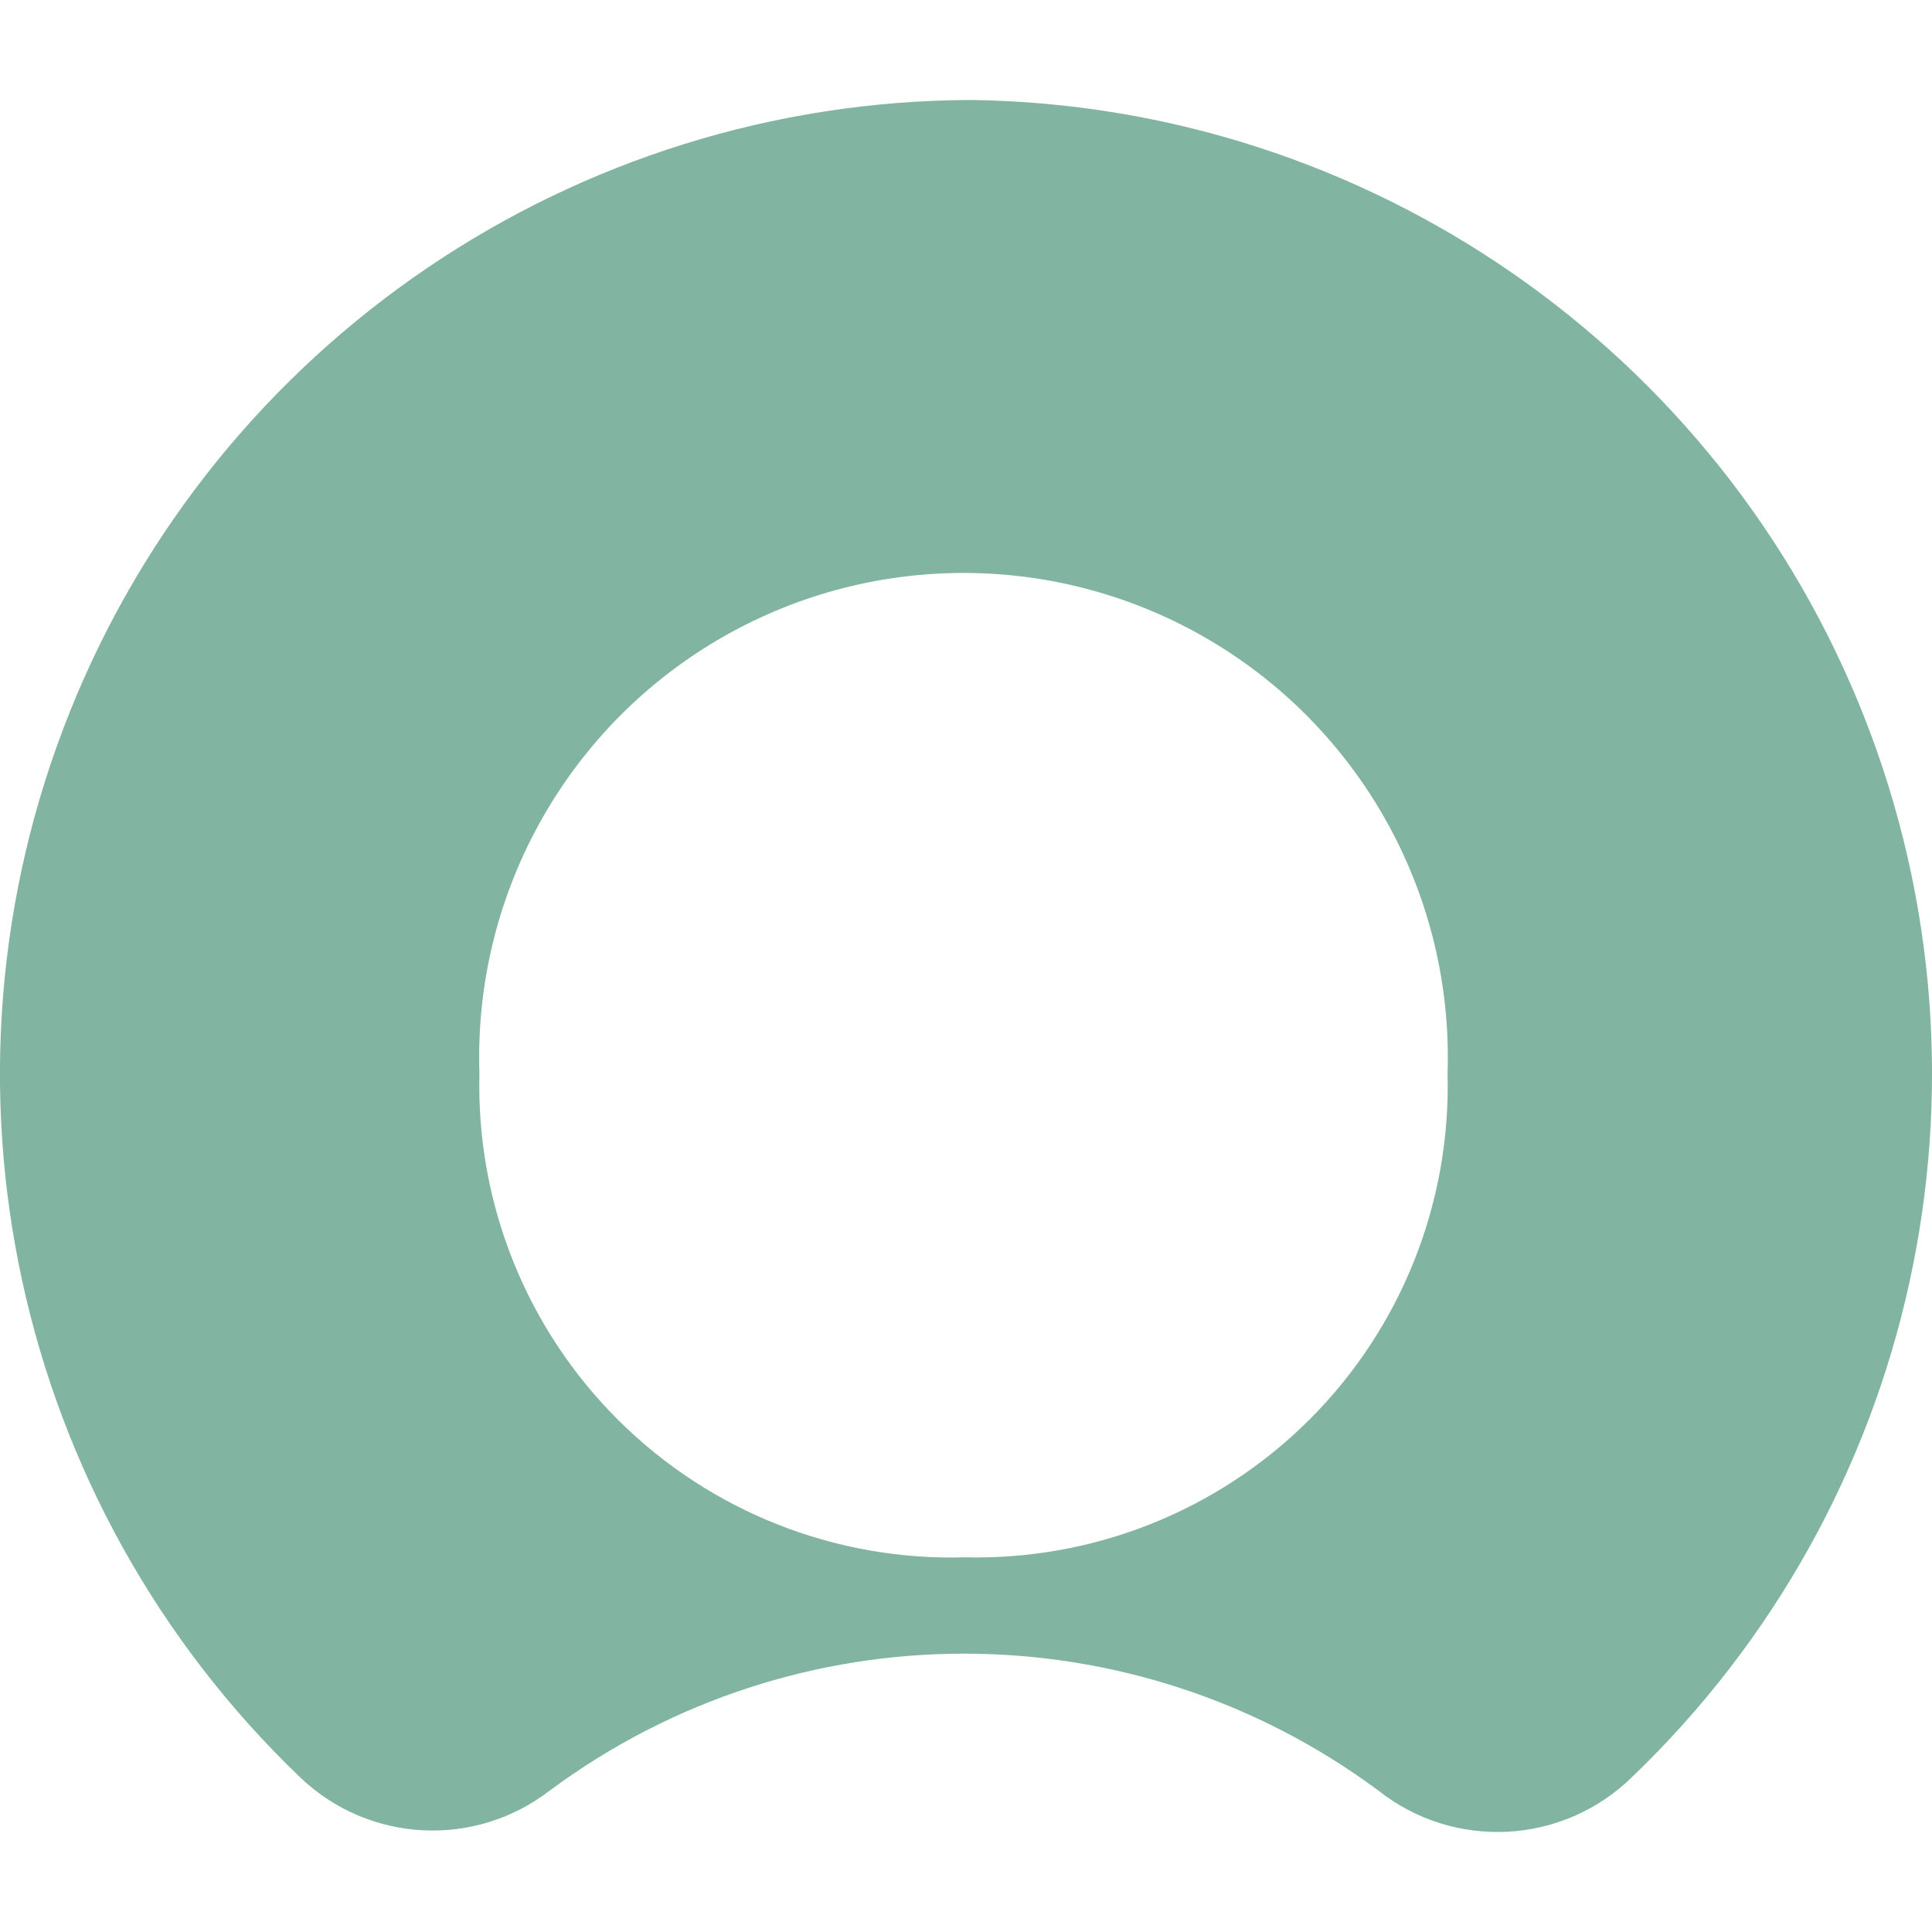
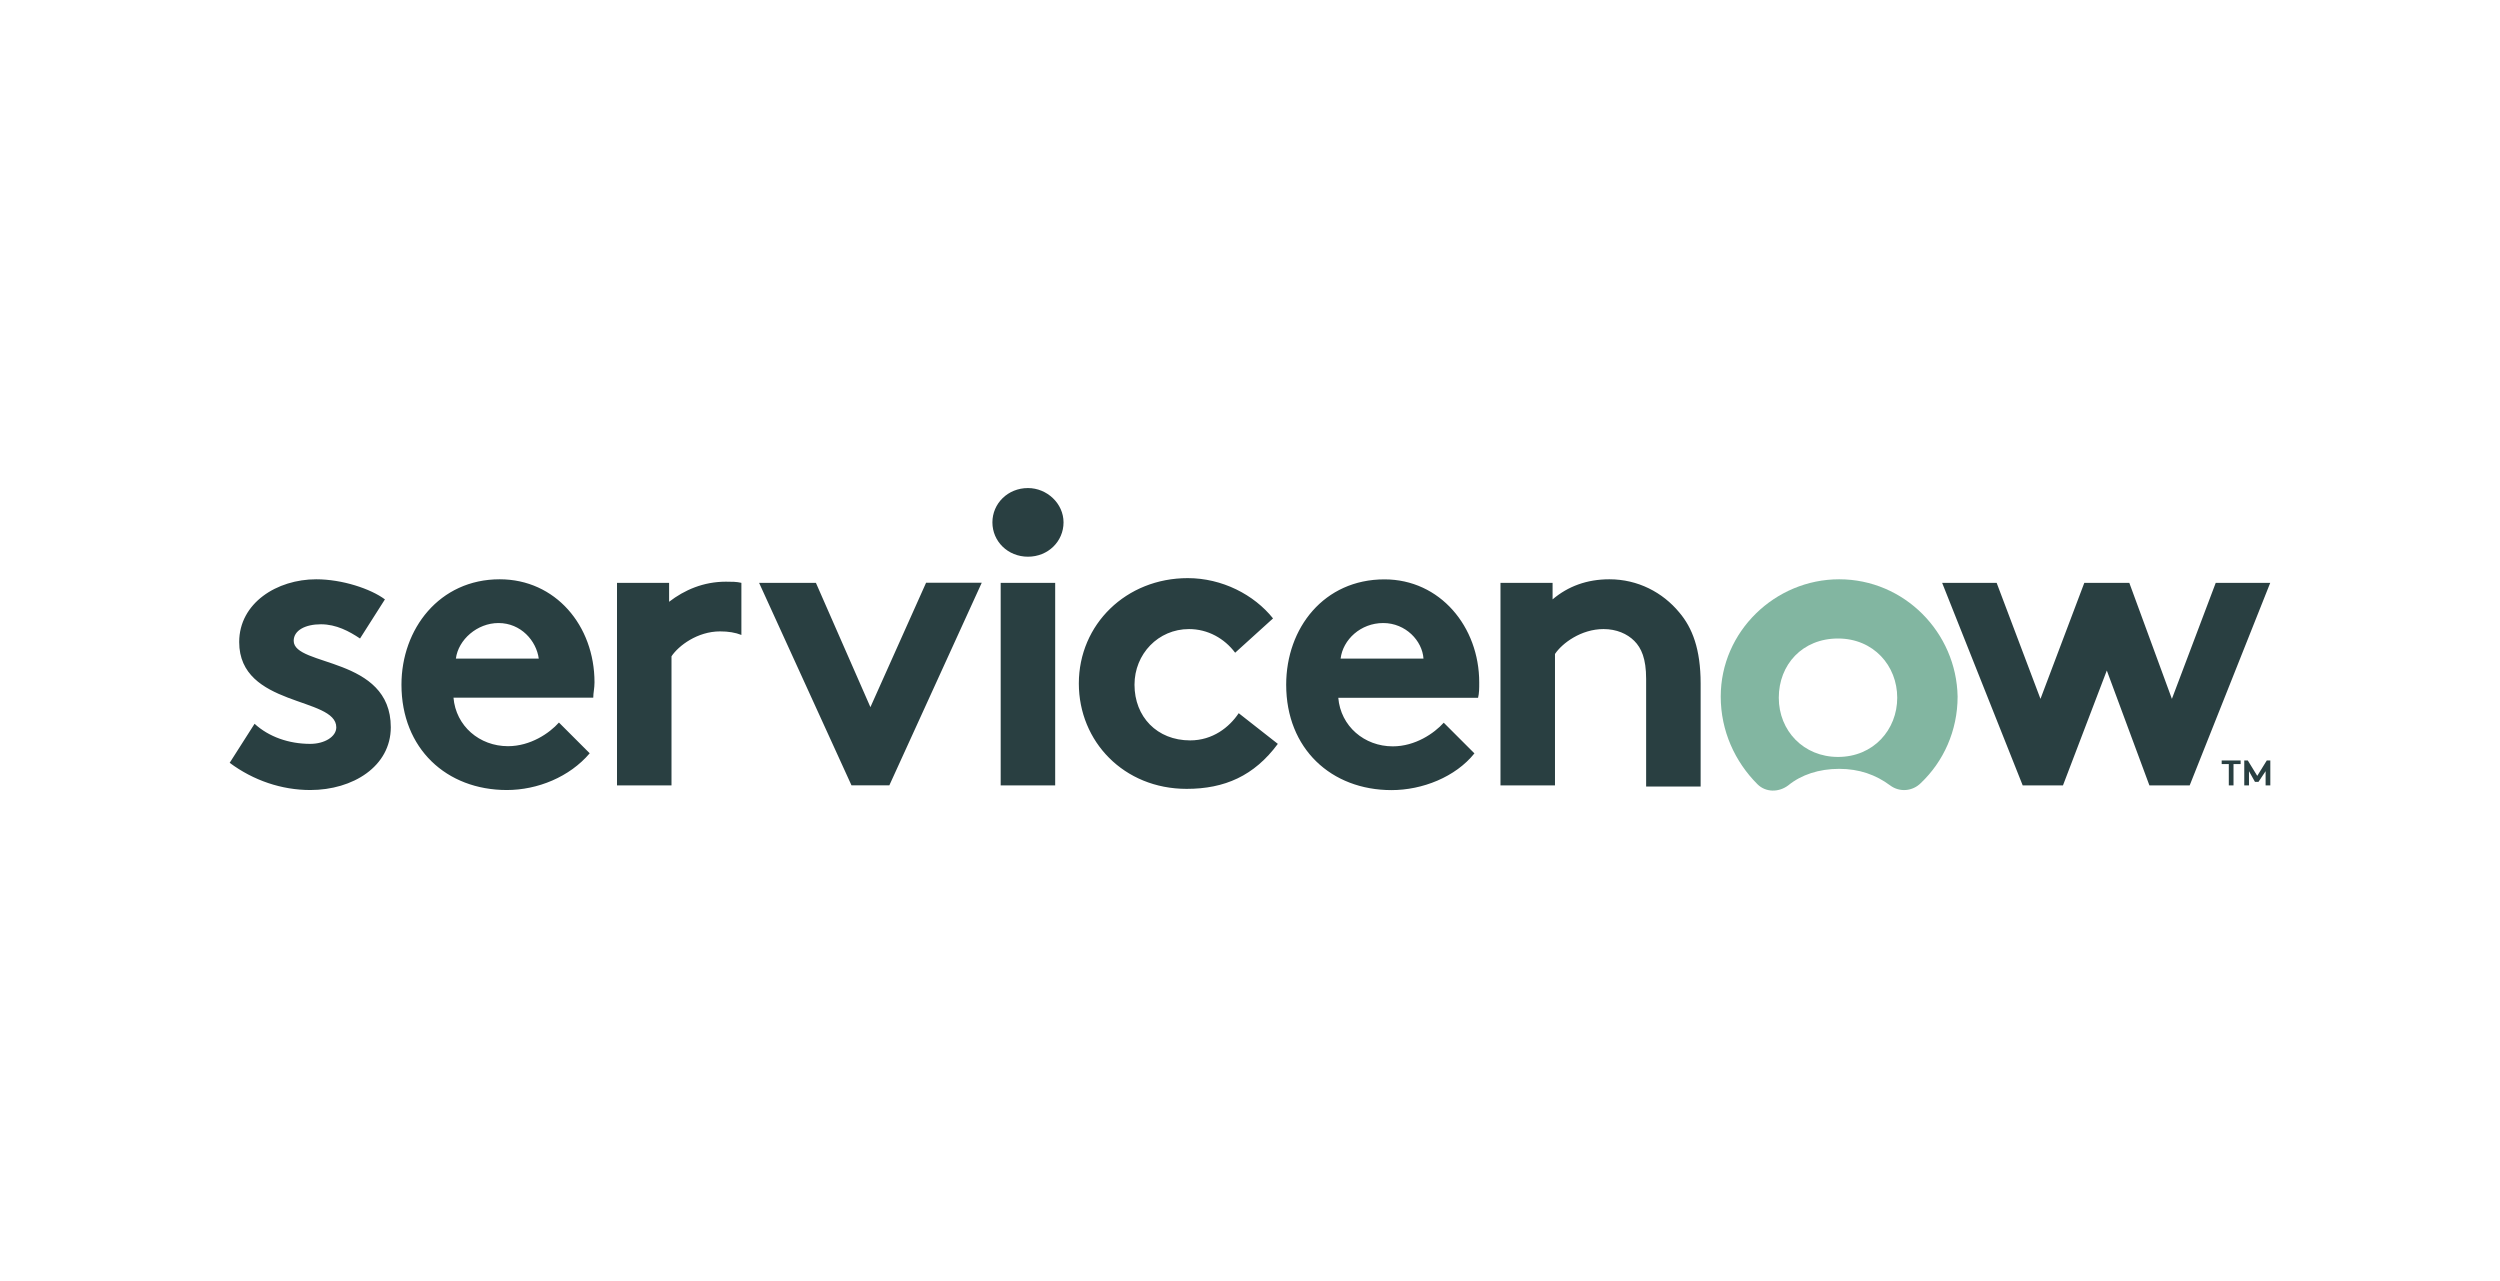
- <svg xmlns="http://www.w3.org/2000/svg" width="64" height="64">
-   <path d="M32.195 3.312A32.267 32.267 0 0 0 9.949 58.883a6.346 6.346 0 0 0 8.264.43 23.035 23.035 0 0 1 27.445 0 6.364 6.364 0 0 0 8.389-.43A32.267 32.267 0 0 0 32.195 3.312m-.18 48.275a15.632 15.632 0 0 1-16.133-16.026 16.044 16.044 0 1 1 32.07 0 15.614 15.614 0 0 1-16.026 16.026" fill-rule="evenodd" fill="#81b5a1" />
+ <svg xmlns="http://www.w3.org/2000/svg" version="1.1" id="katman_1" x="0px" y="0px" viewBox="0 0 3022.7 1548.3" style="enable-background:new 0 0 3022.7 1548.3;" xml:space="preserve">
+   <style type="text/css">
+ 	.st0{fill-rule:evenodd;clip-rule:evenodd;fill:#293F41;}
+ 	.st1{fill-rule:evenodd;clip-rule:evenodd;fill:#82B6A1;}
+ 	.st2{fill:#293F41;}
+ </style>
+   <g>
+     <path class="st0" d="M877.7,703.3c-27.2,0-50.1,10-68.7,24.3v-22.9h-63v244.9h65.9V793.5c8.6-12.9,31.5-30.1,58.7-30.1   c10,0,18.6,1.4,25.8,4.3v-63C890.6,703.3,884.9,703.3,877.7,703.3 M307.8,875.1c17.2,15.8,41.5,24.3,67.3,24.3   c17.2,0,31.5-8.6,31.5-20c0-37.2-117.4-24.3-117.4-103.1c0-47.3,45.8-75.9,93.1-75.9c31.5,0,65.9,11.5,83.1,24.3L435.3,772   c-12.9-8.6-28.6-17.2-47.3-17.2c-18.6,0-32.9,7.2-32.9,20c0,31.5,117.4,18.6,117.4,104.5c0,47.3-45.8,75.9-97.4,75.9   c-34.4,0-68.7-11.5-97.4-32.9L307.8,875.1z M718.8,825c0-68.7-47.3-124.6-114.6-124.6c-73,0-118.8,60.1-118.8,127.4   c0,77.3,54.4,127.4,127.4,127.4c37.2,0,75.9-15.8,100.2-44.4l-37.2-37.2c-11.5,12.9-34.4,28.6-61.6,28.6c-34.4,0-63-24.3-65.9-58.7   h169C717.3,837.9,718.8,832.1,718.8,825 M551.2,796.3c2.9-22.9,25.8-43,51.5-43c27.2,0,45.8,21.5,48.7,43H551.2z M1052.4,855   l67.3-150.4h67.3l-111.7,244.9h-45.8L917.8,704.7h68.7L1052.4,855z M1242.9,590.1c22.9,0,43,18.6,43,41.5c0,22.9-18.6,41.5-43,41.5   s-43-18.6-43-41.5C1199.9,608.8,1218.5,590.1,1242.9,590.1 M1209.9,704.7h65.9v244.9h-65.9V704.7z M1545,899.4   c-28.6,38.7-64.4,54.4-110.3,54.4c-75.9,0-130.3-57.3-130.3-127.4c0-71.6,57.3-127.4,131.7-127.4c41.5,0,80.2,20,103.1,48.7   l-45.8,41.5c-12.9-17.2-32.9-28.6-55.8-28.6c-37.2,0-65.9,30.1-65.9,67.3c0,38.7,27.2,67.3,67.3,67.3c27.2,0,47.3-15.8,58.7-32.9   L1545,899.4z M1782.7,910.9c-22.9,28.6-63,44.4-100.2,44.4c-73,0-127.4-50.1-127.4-127.4c0-68.7,45.8-127.4,118.8-127.4   c67.3,0,114.6,57.3,114.6,124.6c0,7.2,0,12.9-1.4,18.6h-169c2.9,34.4,31.5,58.7,65.9,58.7c27.2,0,50.1-15.8,61.6-28.6L1782.7,910.9   z M1721.1,796.3c-1.4-21.5-21.5-43-48.7-43c-27.2,0-48.7,20-51.5,43H1721.1z M1814.2,949.5V704.7h63v20   c18.6-15.8,41.5-24.3,68.7-24.3c34.4,0,64.4,15.8,84.5,40.1c15.8,18.6,25.8,44.4,25.8,85.9V951h-65.9V820.7   c0-24.3-5.7-37.2-14.3-45.8s-21.5-14.3-37.2-14.3c-27.2,0-50.1,17.2-58.7,30.1v158.9H1814.2z" />
+     <path class="st1" d="M2223.7,700.4c-77.3,0-143.2,63-143.2,141.8c0,41.5,17.2,78.8,44.4,106c10,10,25.8,10,37.2,1.4   c15.8-12.9,37.2-20,61.6-20c24.3,0,44.4,7.2,61.6,20c11.5,8.6,27.2,7.2,37.2-2.9c27.2-25.8,44.4-63,44.4-104.5   C2365.5,764.8,2302.5,700.4,2223.7,700.4 M2222.3,915.2c-41.5,0-71.6-31.5-71.6-71.6s28.6-71.6,71.6-71.6s71.6,32.9,71.6,71.6   C2293.9,882.3,2265.2,915.2,2222.3,915.2" />
+     <path class="st0" d="M2494.3,949.6h-48.7l-97.4-244.9h65.9l53,140.3l53-140.3h54.4l51.5,140.3l53-140.3h65.9l-97.4,244.9h-48.7   l-51.5-138.9L2494.3,949.6z" />
+   </g>
+   <path class="st2" d="M2709.1,919.5v4.3h-8.6v25.8h-5.7v-25.8h-8.6v-4.3H2709.1z M2729.2,938.1l11.5-18.6h4.3v30.1h-5.7v-17.2  l-8.6,12.9h-4.3l-7.2-12.9v17.2h-5.7v-30.1h4.3L2729.2,938.1z" />
</svg>
